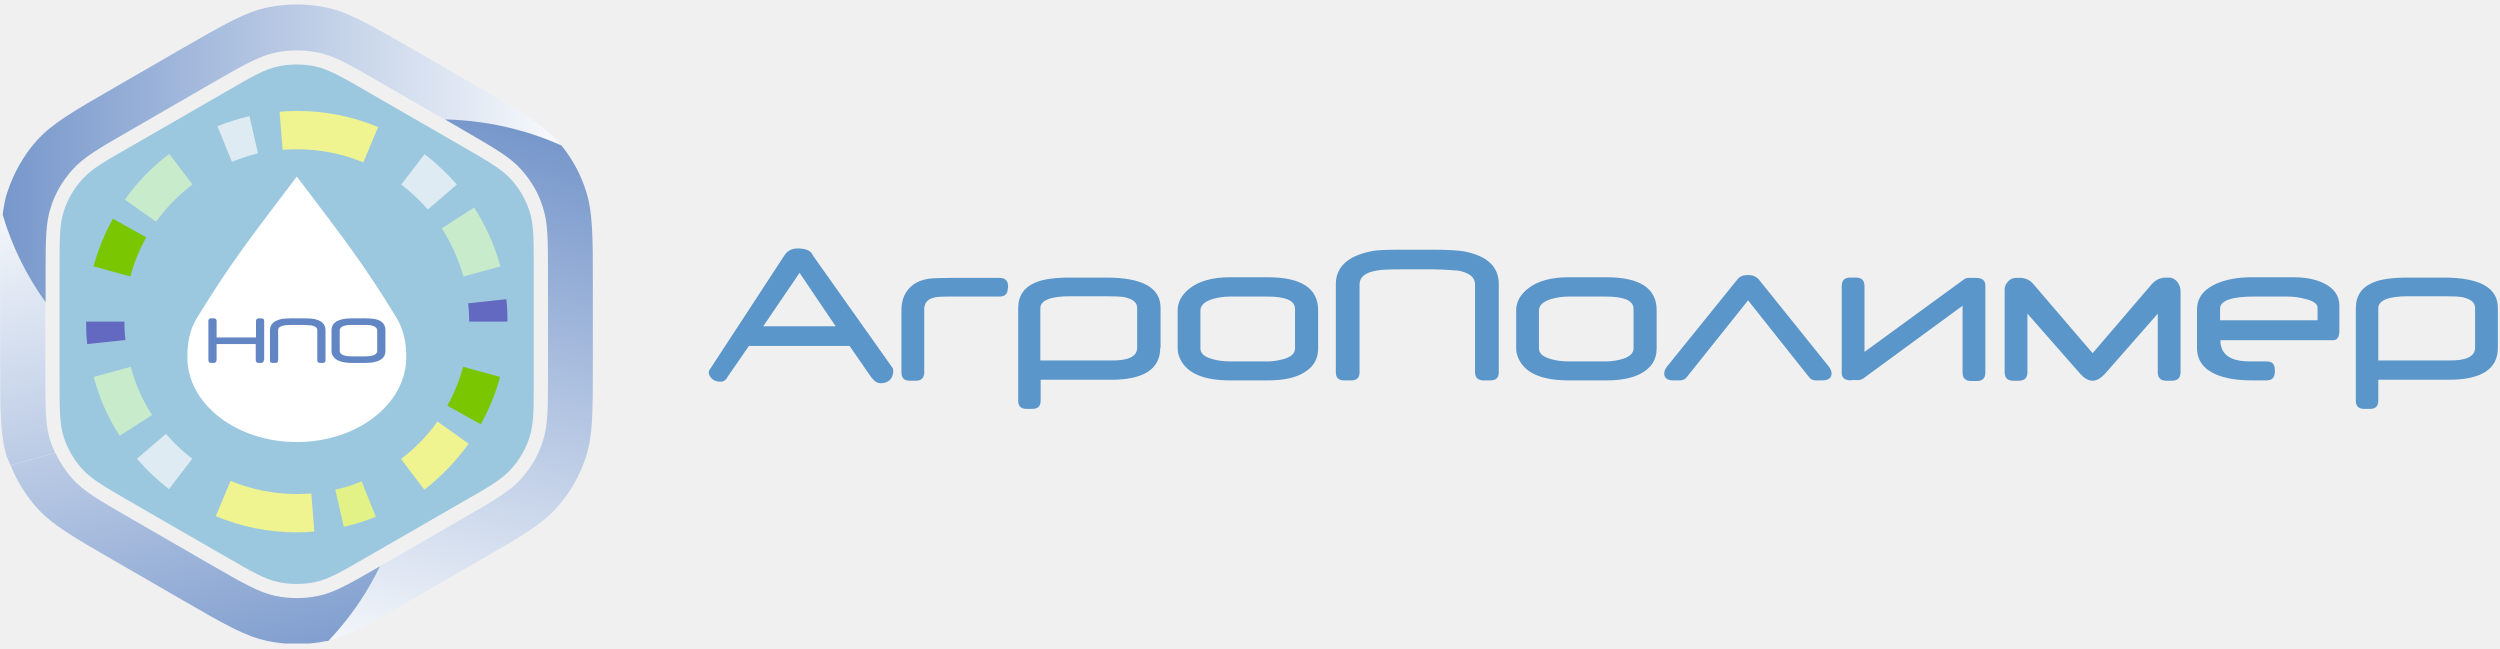
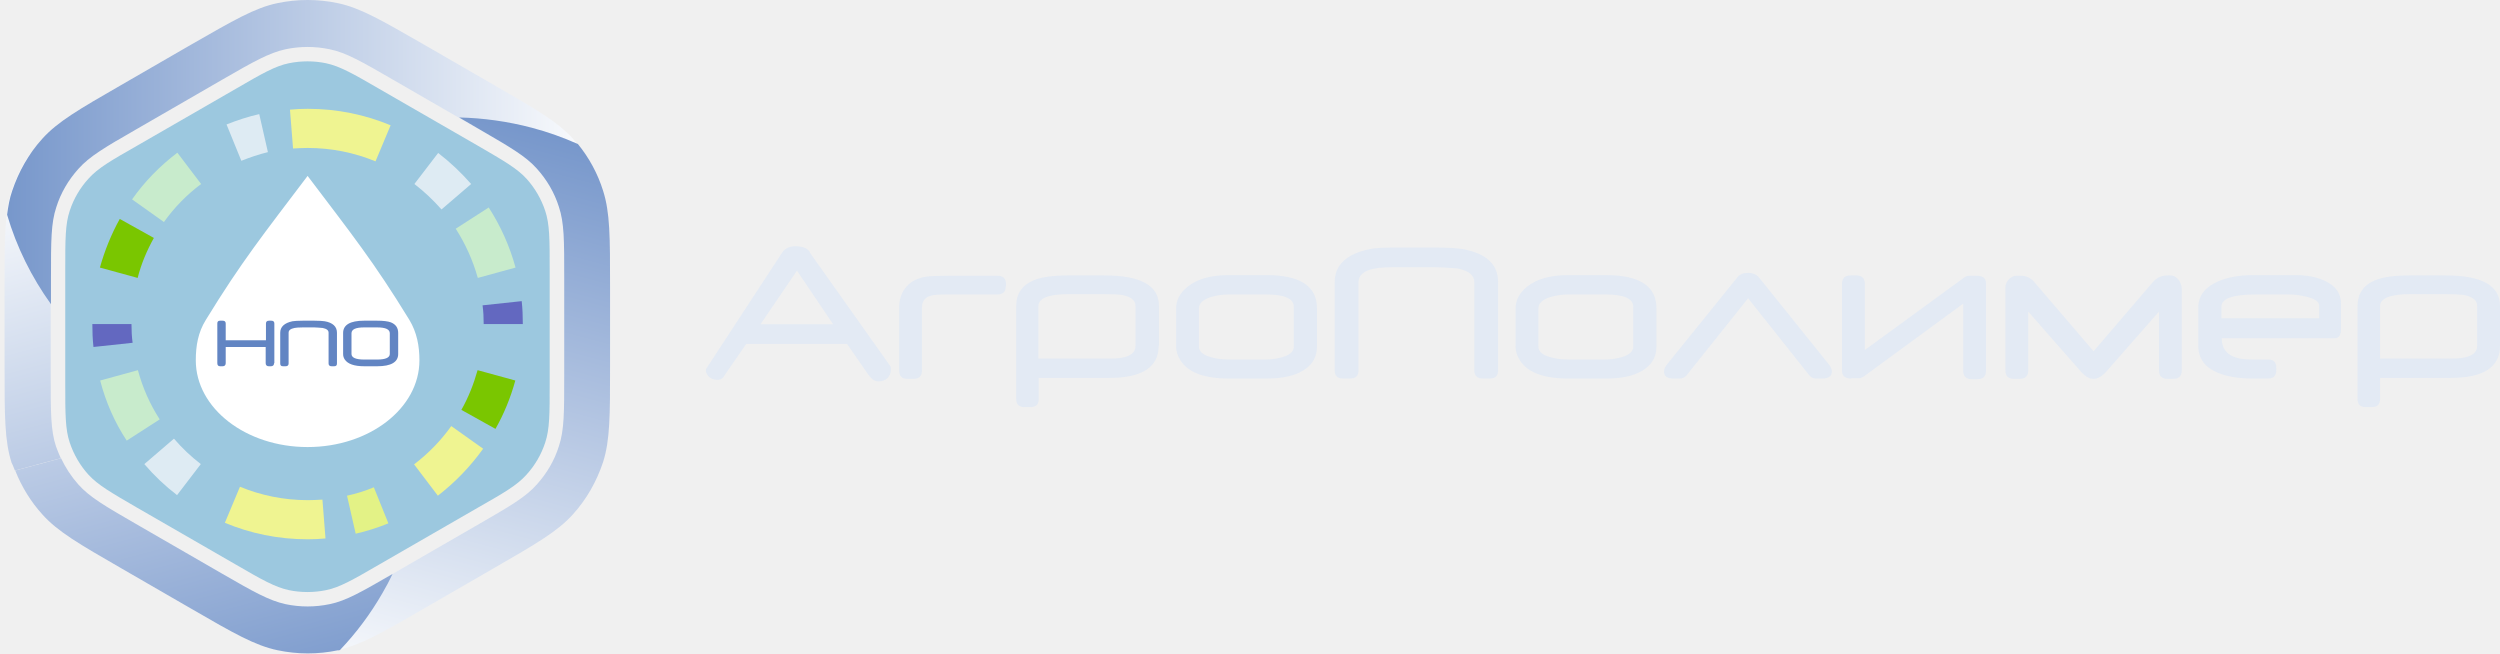
- <svg xmlns="http://www.w3.org/2000/svg" width="266" height="69" viewBox="0 0 266 69" fill="none">
-   <g clip-path="url(#clip0_389_5036)">
-     <path d="M95.005 39.195C95.039 39.296 95.039 39.43 95.039 39.531C95.039 39.902 94.904 40.205 94.669 40.44C94.4 40.676 94.097 40.777 93.726 40.777C93.322 40.777 92.986 40.541 92.649 40.07L90.394 36.805H79.689L77.434 40.07C77.367 40.205 77.299 40.306 77.232 40.373C77.064 40.541 76.895 40.609 76.66 40.609C76.188 40.609 75.818 40.44 75.582 40.104C75.481 39.935 75.414 39.801 75.414 39.666C75.414 39.565 75.414 39.498 75.448 39.43L83.459 27.177C83.796 26.639 84.335 26.403 85.008 26.437C85.816 26.47 86.321 26.706 86.489 27.177L95.005 39.195ZM88.913 34.718L85.075 29.029L81.204 34.718H88.913ZM107.225 30.678C107.225 31.284 106.922 31.553 106.316 31.553H101.031C100.156 31.553 99.55 31.587 99.281 31.688C98.641 31.856 98.338 32.294 98.338 32.934V39.599C98.338 40.205 98.035 40.508 97.463 40.508H96.79C96.184 40.508 95.914 40.205 95.914 39.599V32.967C95.914 31.789 96.352 30.88 97.227 30.241C97.631 29.971 98.136 29.769 98.742 29.668C99.213 29.601 100.055 29.567 101.199 29.567H106.35C106.956 29.567 107.259 29.87 107.259 30.476V30.678H107.225ZM123.45 37.007C123.45 39.262 121.7 40.407 118.232 40.407H110.726V42.628C110.726 43.234 110.423 43.504 109.851 43.504H109.211C108.605 43.504 108.336 43.2 108.336 42.628V32.799C108.336 31.452 108.975 30.544 110.221 30.039C111.029 29.702 112.241 29.534 113.856 29.534H117.694C121.565 29.534 123.484 30.611 123.484 32.765V37.007H123.45ZM120.993 37.007V32.765C120.993 32.193 120.555 31.823 119.646 31.621C119.276 31.553 118.603 31.52 117.66 31.52H113.89C111.769 31.52 110.692 31.957 110.692 32.799V38.353H118.199C120.084 38.387 120.993 37.916 120.993 37.007ZM140.248 37.074C140.248 38.353 139.608 39.262 138.329 39.868C137.454 40.272 136.309 40.474 134.895 40.474H130.889C128.297 40.474 126.581 39.834 125.773 38.555C125.47 38.084 125.302 37.613 125.302 37.074V33.035C125.302 32.159 125.705 31.385 126.547 30.712C127.557 29.904 129.004 29.5 130.889 29.5H134.895C138.463 29.5 140.248 30.678 140.248 33.001V37.074ZM137.79 37.074V32.866C137.79 31.991 136.814 31.553 134.828 31.553H130.923C130.216 31.553 129.577 31.654 129.004 31.823C128.163 32.092 127.725 32.496 127.725 33.035V37.074C127.725 37.613 128.163 37.983 129.038 38.218C129.61 38.387 130.25 38.454 130.957 38.454H134.862C135.468 38.454 136.073 38.353 136.646 38.185C137.42 37.949 137.79 37.579 137.79 37.074ZM149.033 26.571H152.534C154.083 26.571 155.126 26.639 155.732 26.74C158.223 27.211 159.469 28.355 159.469 30.241V39.599C159.469 40.205 159.166 40.474 158.593 40.474H157.853C157.247 40.474 156.944 40.171 156.944 39.599V30.241C156.944 29.5 156.338 29.029 155.16 28.793C153.914 28.692 153.073 28.659 152.568 28.659H149.033C147.788 28.659 146.913 28.692 146.441 28.793C145.263 28.995 144.657 29.5 144.657 30.241V39.599C144.657 40.205 144.354 40.474 143.748 40.474H143.008C142.402 40.474 142.133 40.171 142.133 39.599V30.241C142.133 28.423 143.378 27.245 145.869 26.74C146.374 26.605 147.451 26.571 149.033 26.571ZM176.266 37.074C176.266 38.353 175.627 39.262 174.347 39.868C173.472 40.272 172.328 40.474 170.914 40.474H166.908C164.316 40.474 162.599 39.834 161.791 38.555C161.488 38.084 161.32 37.613 161.32 37.074V33.035C161.32 32.159 161.724 31.385 162.566 30.712C163.576 29.904 165.023 29.5 166.908 29.5H170.914C174.482 29.5 176.266 30.678 176.266 33.001V37.074ZM173.809 37.074V32.866C173.809 31.991 172.833 31.553 170.847 31.553H166.942C166.235 31.553 165.595 31.654 165.023 31.823C164.181 32.092 163.744 32.496 163.744 33.035V37.074C163.744 37.613 164.181 37.983 165.057 38.218C165.629 38.387 166.268 38.454 166.975 38.454H170.88C171.486 38.454 172.092 38.353 172.664 38.185C173.405 37.949 173.809 37.579 173.809 37.074ZM194.578 38.993C194.78 39.262 194.881 39.498 194.881 39.733C194.881 40.205 194.545 40.474 193.872 40.474H193.198C192.895 40.474 192.693 40.373 192.491 40.137L185.995 31.957L179.464 40.137C179.296 40.339 179.06 40.474 178.757 40.474H178.084C177.411 40.474 177.074 40.238 177.074 39.733C177.074 39.498 177.175 39.262 177.377 38.993L184.884 29.702C185.119 29.399 185.49 29.264 185.995 29.264C186.499 29.264 186.87 29.433 187.139 29.736L194.578 38.993ZM196.968 40.474C196.295 40.474 195.959 40.205 195.959 39.666V30.442C195.959 29.837 196.262 29.534 196.867 29.534H197.473C198.079 29.534 198.382 29.837 198.382 30.442V37.444L208.952 29.736C209.121 29.601 209.289 29.567 209.491 29.567H210.231C210.905 29.567 211.241 29.837 211.241 30.375V39.632C211.241 40.238 210.938 40.541 210.332 40.541H209.726C209.121 40.541 208.818 40.238 208.818 39.632V32.53L198.248 40.272C198.079 40.373 197.911 40.44 197.743 40.44H196.968V40.474ZM216.392 30.274L222.653 37.579L228.914 30.274C229.352 29.769 229.856 29.534 230.496 29.534H230.765C231.136 29.534 231.439 29.702 231.674 30.005C231.876 30.274 232.011 30.611 232.011 30.981V39.599C232.011 40.205 231.708 40.508 231.102 40.508H230.496C229.89 40.508 229.587 40.205 229.587 39.599V33.371L224.033 39.7C223.562 40.238 223.09 40.508 222.653 40.508C222.181 40.508 221.744 40.238 221.273 39.7L215.718 33.371V39.599C215.718 40.205 215.415 40.508 214.809 40.508H214.204C213.598 40.508 213.295 40.205 213.295 39.599V30.779C213.295 30.476 213.429 30.207 213.665 29.938C213.934 29.668 214.204 29.567 214.506 29.567H214.776C215.449 29.534 215.988 29.769 216.392 30.274ZM248.909 35.189C248.909 35.862 248.674 36.199 248.236 36.199H236.252C236.252 37.714 237.296 38.454 239.383 38.454H241.167C241.773 38.454 242.042 38.757 242.042 39.363V39.565C242.042 40.171 241.739 40.474 241.167 40.474H239.619C238.07 40.474 236.825 40.272 235.848 39.868C234.468 39.296 233.761 38.353 233.761 37.007V32.967C233.761 31.688 234.468 30.779 235.848 30.173C236.858 29.736 238.104 29.5 239.551 29.5H244.062C245.274 29.5 246.317 29.702 247.193 30.106C248.337 30.645 248.909 31.452 248.909 32.53V35.189ZM246.587 34.078V32.732C246.587 32.328 246.115 31.991 245.206 31.789C244.567 31.621 243.927 31.553 243.355 31.553H239.854C237.43 31.553 236.219 31.991 236.219 32.833V34.078H246.587ZM265.774 37.007C265.774 39.262 264.024 40.407 260.556 40.407H253.05V42.628C253.05 43.234 252.747 43.504 252.175 43.504H251.535C250.929 43.504 250.66 43.2 250.66 42.628V32.799C250.66 31.452 251.299 30.544 252.545 30.039C253.353 29.702 254.565 29.534 256.18 29.534H259.984C263.855 29.534 265.774 30.611 265.774 32.765V37.007ZM263.35 37.007V32.765C263.35 32.193 262.913 31.823 262.004 31.621C261.634 31.553 260.96 31.52 260.018 31.52H256.248C254.127 31.52 253.05 31.957 253.05 32.799V38.353H260.556C262.408 38.387 263.35 37.916 263.35 37.007Z" fill="#5A96C9" />
-     <path d="M1.097 49.479L5.872 48.198C5.697 47.791 5.522 47.383 5.377 46.975C4.824 45.316 4.824 43.452 4.824 39.725V29.302C4.824 25.575 4.824 23.712 5.377 22.052C5.843 20.567 6.629 19.228 7.677 18.064C8.58 17.044 9.773 16.258 11.753 15.094C9.162 15.123 6.541 15.472 3.979 16.171C3.543 16.288 3.077 16.433 2.64 16.549C1.825 17.743 1.213 19.024 0.747 20.393C0.02 22.664 0.02 25.226 0.02 30.321V38.736C0.02 43.831 0.02 46.364 0.747 48.664C0.893 48.926 0.98 49.217 1.097 49.479Z" fill="url(#paint0_linear_389_5036)" />
-     <path d="M0.281 22.839C0.398 21.936 0.543 21.121 0.805 20.364C1.475 18.355 2.523 16.492 3.95 14.919C5.551 13.143 7.764 11.862 12.16 9.329L19.468 5.107C23.894 2.574 26.078 1.293 28.436 0.798C30.503 0.362 32.658 0.362 34.725 0.798C37.083 1.293 39.267 2.574 43.693 5.107L51.001 9.329C55.426 11.891 57.61 13.143 59.211 14.919C60.143 15.967 60.929 17.103 61.541 18.355C61.016 21.907 59.91 25.285 58.309 28.371C58.309 25.255 58.25 23.567 57.755 22.053C57.29 20.568 56.504 19.228 55.455 18.064C54.291 16.754 52.66 15.822 49.458 13.959L40.432 8.747C37.2 6.883 35.599 5.952 33.881 5.602C32.367 5.282 30.794 5.282 29.28 5.602C27.563 5.981 25.961 6.883 22.729 8.747L13.704 13.959C10.472 15.822 8.87 16.754 7.706 18.064C6.658 19.228 5.871 20.568 5.406 22.053C4.852 23.712 4.852 25.576 4.852 29.302V32.156C2.843 29.361 1.271 26.216 0.281 22.839Z" fill="url(#paint1_linear_389_5036)" />
-     <path d="M18.445 57.778L22.725 60.253C25.957 62.116 27.558 63.048 29.276 63.397C30.79 63.718 32.363 63.718 33.877 63.397C35.594 63.019 37.196 62.116 40.428 60.253L49.453 55.041C52.685 53.178 54.287 52.246 55.451 50.936C56.499 49.771 57.285 48.432 57.751 46.947C58.305 45.287 58.305 43.424 58.305 39.697V29.274C58.305 25.547 58.305 23.684 57.751 22.024C57.285 20.539 56.499 19.2 55.451 18.035C54.287 16.725 52.656 15.793 49.453 13.93L47.357 12.707C49.861 12.765 52.423 13.115 54.956 13.784C56.616 14.221 58.217 14.803 59.731 15.473C60.896 16.9 61.798 18.559 62.352 20.335C63.08 22.606 63.08 25.169 63.08 30.264V38.678C63.08 43.773 63.08 46.306 62.352 48.607C61.682 50.615 60.634 52.479 59.207 54.051C57.606 55.827 55.393 57.108 50.996 59.641L43.688 63.863C39.263 66.425 37.079 67.677 34.721 68.172C32.654 68.609 30.499 68.609 28.432 68.172C27.413 67.939 26.394 67.59 25.229 67.037C22.405 64.416 20.105 61.272 18.445 57.778Z" fill="url(#paint2_linear_389_5036)" />
-     <path d="M34.953 68.171C36.642 66.394 38.127 64.415 39.379 62.231C39.758 61.59 40.107 60.921 40.427 60.251C37.195 62.114 35.594 63.046 33.876 63.396C32.362 63.716 30.79 63.716 29.276 63.396C27.558 63.017 25.957 62.114 22.725 60.251L13.699 55.039C10.467 53.176 8.866 52.244 7.701 50.934C6.973 50.119 6.362 49.187 5.896 48.197L1.121 49.478C1.791 51.167 2.752 52.739 3.974 54.079C5.576 55.855 7.789 57.136 12.185 59.669L19.493 63.891C23.919 66.453 26.102 67.705 28.461 68.2C30.528 68.636 32.682 68.636 34.75 68.2C34.808 68.229 34.866 68.2 34.953 68.171Z" fill="url(#paint3_linear_389_5036)" />
-     <path d="M24.126 9.705C26.833 8.133 28.202 7.347 29.628 7.056C30.91 6.794 32.22 6.794 33.501 7.056C34.957 7.376 36.296 8.133 39.004 9.705L49.311 15.645C52.018 17.217 53.387 18.003 54.377 19.081C55.25 20.041 55.92 21.206 56.327 22.429C56.793 23.826 56.793 25.399 56.793 28.543V40.452C56.793 43.596 56.793 45.168 56.327 46.566C55.92 47.818 55.25 48.953 54.377 49.914C53.387 51.02 52.018 51.807 49.311 53.35L39.004 59.289C36.296 60.861 34.927 61.648 33.501 61.939C32.22 62.201 30.91 62.201 29.628 61.939C28.173 61.618 26.833 60.861 24.126 59.289L13.819 53.35C11.111 51.778 9.742 50.991 8.753 49.914C7.879 48.953 7.209 47.789 6.802 46.566C6.336 45.168 6.336 43.596 6.336 40.452V28.543C6.336 25.399 6.336 23.826 6.802 22.429C7.209 21.177 7.879 20.041 8.753 19.081C9.742 17.974 11.111 17.188 13.819 15.645L24.126 9.705Z" fill="#9CC8DF" />
-     <path d="M16.612 23.594L13.293 21.235C14.603 19.372 16.204 17.741 18.01 16.373L20.485 19.634C19 20.74 17.689 22.08 16.612 23.594Z" fill="#C8EBCC" />
-     <path d="M47.008 24.295L50.444 22.082C51.666 23.974 52.627 26.1 53.239 28.342L49.308 29.419C48.784 27.556 47.998 25.838 47.008 24.295Z" fill="#C8EBCC" />
-     <path d="M12.742 46.366L16.178 44.154C15.159 42.581 14.402 40.864 13.907 39.029L9.977 40.107C10.559 42.349 11.491 44.474 12.742 46.366Z" fill="#C8EBCC" />
-     <path d="M38.475 51.225C37.572 51.603 36.641 51.894 35.68 52.098L36.582 56.058C37.747 55.796 38.911 55.417 39.989 54.98L38.475 51.225Z" fill="#E3F286" />
-     <path d="M53.881 31.834C53.968 32.62 53.997 33.435 53.997 34.221H49.921C49.921 33.552 49.892 32.911 49.805 32.271L53.881 31.834Z" fill="#6368C0" />
-     <path d="M9.277 36.608C9.189 35.822 9.16 35.007 9.16 34.221H13.236C13.236 34.89 13.265 35.531 13.353 36.171L9.277 36.608Z" fill="#6368C0" />
-     <path d="M13.876 29.417L9.945 28.34C10.44 26.564 11.139 24.846 12.012 23.273L15.565 25.253C14.837 26.564 14.254 27.932 13.876 29.417Z" fill="#7AC600" />
-     <path d="M53.213 40.107L49.282 39.029C48.875 40.485 48.322 41.883 47.594 43.164L51.146 45.144C52.019 43.6 52.718 41.912 53.213 40.107Z" fill="#7AC600" />
-     <path d="M24.68 17.218L23.137 13.433C24.243 12.996 25.379 12.617 26.543 12.355L27.446 16.315C26.485 16.548 25.553 16.868 24.68 17.218Z" fill="#DEEBF3" />
-     <path d="M42.699 19.634L45.174 16.402C46.426 17.363 47.562 18.44 48.61 19.634L45.523 22.284C44.65 21.294 43.718 20.42 42.699 19.634Z" fill="#DEEBF3" />
-     <path d="M17.981 52.041L20.456 48.81C19.436 48.024 18.505 47.15 17.66 46.16L14.574 48.81C15.593 50.003 16.729 51.081 17.981 52.041Z" fill="#DEEBF3" />
-     <path d="M30.07 15.937C30.565 15.908 31.089 15.879 31.584 15.879C34.088 15.879 36.476 16.374 38.659 17.276L40.232 13.521C37.582 12.414 34.67 11.803 31.613 11.803C30.973 11.803 30.361 11.832 29.75 11.89L30.07 15.937Z" fill="#EFF491" />
-     <path d="M49.863 47.208L46.544 44.85C45.467 46.364 44.157 47.703 42.672 48.838L45.147 52.099C46.952 50.702 48.524 49.071 49.863 47.208Z" fill="#EFF491" />
-     <path d="M33.443 56.554C32.831 56.613 32.22 56.642 31.579 56.642C28.522 56.642 25.61 56.03 22.961 54.924L24.533 51.168C26.717 52.071 29.104 52.566 31.608 52.566C32.132 52.566 32.627 52.536 33.122 52.507L33.443 56.554Z" fill="#EFF491" />
-     <path d="M31.58 47.033C38.014 47.033 43.226 42.986 43.226 38.007C43.226 36.493 42.964 35.096 42.178 33.785C38.451 27.7 36.18 24.876 31.58 18.791C26.98 24.876 24.709 27.7 20.982 33.785C20.166 35.096 19.934 36.493 19.934 38.007C19.934 42.986 25.145 47.033 31.58 47.033Z" fill="white" />
-     <path d="M28.082 38.297C28.082 38.501 27.966 38.617 27.762 38.617H27.529C27.325 38.617 27.209 38.501 27.209 38.297V36.608H23.045V38.297C23.045 38.501 22.929 38.617 22.725 38.617H22.463C22.259 38.617 22.172 38.501 22.172 38.297V34.162C22.172 33.958 22.259 33.871 22.463 33.871H22.725C22.929 33.871 23.045 33.958 23.045 34.162V35.909H27.238V34.162C27.238 33.958 27.355 33.871 27.558 33.871H27.791C27.995 33.871 28.111 33.958 28.111 34.162V38.297H28.082ZM31.081 33.871H32.275C32.799 33.871 33.148 33.9 33.352 33.929C34.197 34.075 34.633 34.483 34.633 35.123V38.326C34.633 38.53 34.546 38.617 34.342 38.617H34.08C33.876 38.617 33.76 38.53 33.76 38.326V35.123C33.76 34.861 33.556 34.715 33.148 34.628C32.741 34.599 32.45 34.57 32.275 34.57H31.081C30.645 34.57 30.353 34.599 30.208 34.628C29.8 34.715 29.596 34.861 29.596 35.123V38.326C29.596 38.53 29.48 38.617 29.276 38.617H29.014C28.81 38.617 28.723 38.53 28.723 38.326V35.123C28.723 34.512 29.16 34.104 30.004 33.929C30.179 33.9 30.557 33.871 31.081 33.871ZM41.01 37.336C41.01 38.18 40.282 38.617 38.826 38.617H37.487C36.438 38.617 35.769 38.384 35.449 37.918C35.332 37.743 35.274 37.569 35.274 37.336V35.152C35.274 34.308 36.002 33.871 37.458 33.871H38.797C39.467 33.871 39.932 33.929 40.253 34.046C40.748 34.25 41.01 34.599 41.01 35.152V37.336ZM40.136 37.336V35.181C40.136 34.774 39.7 34.57 38.826 34.57H37.458C36.584 34.57 36.147 34.774 36.147 35.181V37.336C36.147 37.714 36.584 37.918 37.458 37.918H38.826C39.7 37.918 40.136 37.714 40.136 37.336Z" fill="#6285C3" />
-   </g>
+ <svg xmlns="http://www.w3.org/2000/svg" width="264" height="69" viewBox="0 0 264 69" fill="none">
+   <path d="M94.043 38.7C94.077 38.801 94.077 38.935 94.077 39.035C94.077 39.404 93.943 39.706 93.708 39.94C93.44 40.175 93.139 40.275 92.77 40.275C92.368 40.275 92.033 40.041 91.698 39.572L89.453 36.322H78.8L76.555 39.572C76.488 39.706 76.421 39.806 76.354 39.873C76.186 40.041 76.019 40.108 75.784 40.108C75.316 40.108 74.947 39.94 74.712 39.605C74.612 39.438 74.545 39.303 74.545 39.169C74.545 39.069 74.545 39.002 74.578 38.935L82.552 26.74C82.887 26.204 83.423 25.97 84.093 26.003C84.897 26.037 85.4 26.271 85.567 26.74L94.043 38.7ZM87.979 34.245L84.16 28.583L80.307 34.245H87.979ZM106.205 30.224C106.205 30.828 105.903 31.096 105.3 31.096H100.04C99.169 31.096 98.566 31.129 98.298 31.23C97.662 31.397 97.36 31.832 97.36 32.469V39.102C97.36 39.706 97.058 40.007 96.489 40.007H95.819C95.216 40.007 94.948 39.706 94.948 39.102V32.503C94.948 31.33 95.383 30.425 96.254 29.789C96.656 29.521 97.159 29.32 97.762 29.219C98.231 29.152 99.069 29.119 100.208 29.119H105.333C105.937 29.119 106.238 29.42 106.238 30.023V30.224H106.205ZM122.353 36.523C122.353 38.767 120.61 39.907 117.16 39.907H109.689V42.118C109.689 42.721 109.387 42.989 108.818 42.989H108.181C107.578 42.989 107.31 42.687 107.31 42.118V32.335C107.31 30.995 107.947 30.09 109.186 29.588C109.99 29.253 111.196 29.085 112.804 29.085H116.624C120.476 29.085 122.386 30.157 122.386 32.302V36.523H122.353ZM119.907 36.523V32.302C119.907 31.732 119.471 31.363 118.567 31.163C118.198 31.096 117.528 31.062 116.59 31.062H112.838C110.727 31.062 109.655 31.497 109.655 32.335V37.863H117.126C119.002 37.896 119.907 37.427 119.907 36.523ZM139.07 36.59C139.07 37.863 138.434 38.767 137.161 39.37C136.29 39.773 135.15 39.974 133.743 39.974H129.757C127.177 39.974 125.468 39.337 124.664 38.064C124.363 37.595 124.195 37.126 124.195 36.59V32.57C124.195 31.698 124.597 30.928 125.435 30.258C126.44 29.454 127.88 29.052 129.757 29.052H133.743C137.295 29.052 139.07 30.224 139.07 32.536V36.59ZM136.625 36.59V32.402C136.625 31.531 135.653 31.096 133.676 31.096H129.79C129.087 31.096 128.45 31.196 127.88 31.363C127.043 31.631 126.607 32.033 126.607 32.57V36.59C126.607 37.126 127.043 37.494 127.914 37.729C128.484 37.896 129.12 37.963 129.824 37.963H133.71C134.313 37.963 134.916 37.863 135.485 37.695C136.256 37.461 136.625 37.092 136.625 36.59ZM147.814 26.137H151.299C152.84 26.137 153.878 26.204 154.481 26.305C156.96 26.774 158.2 27.913 158.2 29.789V39.102C158.2 39.706 157.898 39.974 157.329 39.974H156.592C155.989 39.974 155.687 39.672 155.687 39.102V29.789C155.687 29.052 155.084 28.583 153.912 28.348C152.672 28.248 151.835 28.214 151.332 28.214H147.814C146.575 28.214 145.704 28.248 145.235 28.348C144.062 28.549 143.459 29.052 143.459 29.789V39.102C143.459 39.706 143.157 39.974 142.554 39.974H141.817C141.214 39.974 140.946 39.672 140.946 39.102V29.789C140.946 27.98 142.186 26.807 144.665 26.305C145.168 26.171 146.24 26.137 147.814 26.137ZM174.918 36.59C174.918 37.863 174.281 38.767 173.008 39.37C172.137 39.773 170.998 39.974 169.591 39.974H165.604C163.024 39.974 161.316 39.337 160.512 38.064C160.21 37.595 160.043 37.126 160.043 36.59V32.57C160.043 31.698 160.445 30.928 161.282 30.258C162.287 29.454 163.728 29.052 165.604 29.052H169.591C173.142 29.052 174.918 30.224 174.918 32.536V36.59ZM172.472 36.59V32.402C172.472 31.531 171.5 31.096 169.524 31.096H165.637C164.934 31.096 164.297 31.196 163.728 31.363C162.89 31.631 162.455 32.033 162.455 32.57V36.59C162.455 37.126 162.89 37.494 163.761 37.729C164.331 37.896 164.967 37.963 165.671 37.963H169.557C170.16 37.963 170.763 37.863 171.333 37.695C172.07 37.461 172.472 37.092 172.472 36.59ZM193.143 38.499C193.344 38.767 193.444 39.002 193.444 39.236C193.444 39.706 193.109 39.974 192.439 39.974H191.769C191.468 39.974 191.267 39.873 191.066 39.639L184.6 31.497L178.1 39.639C177.933 39.84 177.698 39.974 177.397 39.974H176.727C176.057 39.974 175.722 39.739 175.722 39.236C175.722 39.002 175.822 38.767 176.023 38.499L183.494 29.253C183.729 28.951 184.097 28.817 184.6 28.817C185.102 28.817 185.471 28.985 185.739 29.286L193.143 38.499ZM195.521 39.974C194.851 39.974 194.516 39.706 194.516 39.169V29.99C194.516 29.387 194.818 29.085 195.421 29.085H196.024C196.627 29.085 196.929 29.387 196.929 29.99V36.958L207.448 29.286C207.616 29.152 207.783 29.119 207.984 29.119H208.721C209.391 29.119 209.726 29.387 209.726 29.923V39.136C209.726 39.739 209.425 40.041 208.822 40.041H208.219C207.616 40.041 207.314 39.739 207.314 39.136V32.067L196.795 39.773C196.627 39.873 196.46 39.94 196.292 39.94H195.521V39.974ZM214.852 29.822L221.084 37.092L227.315 29.822C227.751 29.32 228.253 29.085 228.89 29.085H229.158C229.526 29.085 229.828 29.253 230.062 29.554C230.263 29.822 230.397 30.157 230.397 30.526V39.102C230.397 39.706 230.096 40.007 229.493 40.007H228.89C228.287 40.007 227.985 39.706 227.985 39.102V32.905L222.457 39.203C221.988 39.739 221.519 40.007 221.084 40.007C220.615 40.007 220.179 39.739 219.71 39.203L214.182 32.905V39.102C214.182 39.706 213.881 40.007 213.278 40.007H212.675C212.072 40.007 211.77 39.706 211.77 39.102V30.325C211.77 30.023 211.904 29.755 212.139 29.487C212.407 29.219 212.675 29.119 212.976 29.119H213.244C213.914 29.085 214.45 29.32 214.852 29.822ZM247.215 34.714C247.215 35.384 246.981 35.719 246.545 35.719H234.619C234.619 37.226 235.657 37.963 237.734 37.963H239.51C240.113 37.963 240.381 38.265 240.381 38.868V39.069C240.381 39.672 240.079 39.974 239.51 39.974H237.969C236.428 39.974 235.188 39.773 234.217 39.37C232.843 38.801 232.139 37.863 232.139 36.523V32.503C232.139 31.23 232.843 30.325 234.217 29.722C235.222 29.286 236.461 29.052 237.902 29.052H242.391C243.597 29.052 244.636 29.253 245.507 29.655C246.646 30.191 247.215 30.995 247.215 32.067V34.714ZM244.904 33.608V32.268C244.904 31.866 244.435 31.531 243.53 31.33C242.894 31.163 242.257 31.096 241.688 31.096H238.203C235.791 31.096 234.585 31.531 234.585 32.369V33.608H244.904ZM264 36.523C264 38.767 262.258 39.907 258.807 39.907H251.336V42.118C251.336 42.721 251.035 42.989 250.465 42.989H249.829C249.226 42.989 248.957 42.687 248.957 42.118V32.335C248.957 30.995 249.594 30.09 250.834 29.588C251.638 29.253 252.844 29.085 254.452 29.085H258.238C262.09 29.085 264 30.157 264 32.302V36.523ZM261.588 36.523V32.302C261.588 31.732 261.152 31.363 260.248 31.163C259.879 31.096 259.209 31.062 258.271 31.062H254.519C252.408 31.062 251.336 31.497 251.336 32.335V37.863H258.807C260.65 37.896 261.588 37.427 261.588 36.523Z" fill="#E3EAF4" />
+   <path d="M1.577 49.687L6.418 48.388C6.241 47.975 6.063 47.562 5.916 47.149C5.355 45.466 5.355 43.577 5.355 39.798V29.231C5.355 25.452 5.355 23.563 5.916 21.881C6.388 20.375 7.185 19.017 8.248 17.837C9.163 16.803 10.373 16.006 12.38 14.826C9.753 14.855 7.097 15.209 4.499 15.918C4.056 16.036 3.584 16.183 3.141 16.302C2.315 17.512 1.695 18.811 1.222 20.198C0.484 22.5 0.484 25.098 0.484 30.264V38.795C0.484 43.961 0.484 46.529 1.222 48.861C1.37 49.126 1.458 49.422 1.577 49.687Z" fill="url(#paint0_linear_426_2055)" />
+   <path d="M0.75 22.678C0.868 21.763 1.016 20.936 1.281 20.169C1.96 18.132 3.023 16.243 4.469 14.649C6.093 12.848 8.336 11.549 12.794 8.981L20.203 4.701C24.69 2.133 26.904 0.834 29.294 0.332C31.39 -0.111 33.575 -0.111 35.67 0.332C38.062 0.834 40.275 2.133 44.762 4.701L52.171 8.981C56.658 11.579 58.872 12.848 60.496 14.649C61.44 15.711 62.237 16.863 62.857 18.132C62.326 21.733 61.204 25.157 59.581 28.286C59.581 25.128 59.522 23.416 59.02 21.881C58.547 20.375 57.75 19.017 56.688 17.837C55.507 16.508 53.854 15.564 50.607 13.675L41.456 8.391C38.18 6.501 36.556 5.557 34.815 5.203C33.279 4.878 31.686 4.878 30.151 5.203C28.409 5.586 26.785 6.501 23.509 8.391L14.358 13.675C11.082 15.564 9.458 16.508 8.277 17.837C7.215 19.017 6.418 20.375 5.945 21.881C5.384 23.563 5.384 25.452 5.384 29.231V32.124C3.348 29.29 1.754 26.102 0.75 22.678Z" fill="url(#paint1_linear_426_2055)" />
+   <path d="M19.17 58.099L23.509 60.608C26.786 62.497 28.409 63.442 30.151 63.796C31.686 64.121 33.28 64.121 34.815 63.796C36.556 63.413 38.18 62.497 41.456 60.608L50.607 55.324C53.884 53.435 55.507 52.491 56.688 51.162C57.751 49.981 58.548 48.624 59.02 47.118C59.581 45.436 59.581 43.546 59.581 39.768V29.2C59.581 25.422 59.581 23.533 59.02 21.85C58.548 20.345 57.751 18.987 56.688 17.806C55.507 16.478 53.854 15.533 50.607 13.644L48.482 12.404C51.02 12.463 53.618 12.818 56.186 13.496C57.869 13.939 59.492 14.53 61.027 15.209C62.208 16.655 63.123 18.337 63.684 20.138C64.422 22.441 64.422 25.038 64.422 30.204V38.735C64.422 43.901 64.422 46.469 63.684 48.801C63.005 50.837 61.942 52.727 60.496 54.321C58.873 56.121 56.629 57.42 52.172 59.988L44.763 64.269C40.276 66.866 38.062 68.135 35.671 68.637C33.575 69.08 31.391 69.08 29.295 68.637C28.262 68.401 27.229 68.047 26.048 67.486C23.184 64.829 20.852 61.641 19.17 58.099Z" fill="url(#paint2_linear_426_2055)" />
+   <path d="M35.906 68.639C37.618 66.838 39.124 64.831 40.393 62.617C40.777 61.968 41.131 61.289 41.456 60.61C38.179 62.499 36.556 63.444 34.814 63.798C33.279 64.123 31.685 64.123 30.15 63.798C28.408 63.414 26.785 62.499 23.508 60.61L14.357 55.326C11.081 53.437 9.457 52.492 8.277 51.164C7.539 50.337 6.919 49.393 6.447 48.389L1.605 49.688C2.284 51.4 3.259 52.994 4.498 54.352C6.122 56.153 8.365 57.451 12.822 60.02L20.232 64.3C24.718 66.897 26.932 68.167 29.323 68.668C31.419 69.111 33.604 69.111 35.7 68.668C35.758 68.698 35.818 68.668 35.906 68.639Z" fill="url(#paint3_linear_426_2055)" />
+   <path d="M24.927 9.364C27.672 7.77 29.059 6.973 30.506 6.678C31.804 6.412 33.133 6.412 34.431 6.678C35.907 7.002 37.265 7.77 40.011 9.364L50.46 15.386C53.205 16.98 54.593 17.777 55.596 18.869C56.482 19.843 57.161 21.024 57.574 22.264C58.046 23.68 58.046 25.274 58.046 28.462V40.536C58.046 43.724 58.046 45.318 57.574 46.734C57.161 48.004 56.482 49.155 55.596 50.129C54.593 51.251 53.205 52.048 50.46 53.612L40.011 59.634C37.265 61.228 35.878 62.025 34.431 62.32C33.133 62.586 31.804 62.586 30.506 62.32C29.03 61.996 27.672 61.228 24.927 59.634L14.477 53.612C11.732 52.018 10.344 51.221 9.341 50.129C8.455 49.155 7.776 47.974 7.363 46.734C6.891 45.318 6.891 43.724 6.891 40.536V28.462C6.891 25.274 6.891 23.68 7.363 22.264C7.776 20.994 8.455 19.843 9.341 18.869C10.344 17.747 11.732 16.95 14.477 15.386L24.927 9.364Z" fill="#9CC8DF" />
+   <path d="M17.312 23.446L13.947 21.055C15.276 19.165 16.899 17.512 18.729 16.125L21.238 19.431C19.733 20.553 18.405 21.911 17.312 23.446Z" fill="#C8EBCC" />
+   <path d="M48.125 24.153L51.608 21.91C52.848 23.828 53.822 25.983 54.442 28.256L50.457 29.348C49.926 27.459 49.129 25.718 48.125 24.153Z" fill="#C8EBCC" />
+   <path d="M13.382 46.529L16.866 44.286C15.832 42.692 15.065 40.95 14.563 39.09L10.578 40.182C11.168 42.456 12.113 44.61 13.382 46.529Z" fill="#C8EBCC" />
+   <path d="M39.478 51.458C38.563 51.842 37.619 52.137 36.645 52.344L37.56 56.358C38.74 56.092 39.921 55.709 41.013 55.266L39.478 51.458Z" fill="#E3F286" />
+   <path d="M55.092 31.8C55.18 32.597 55.21 33.423 55.21 34.22H51.077C51.077 33.541 51.047 32.892 50.959 32.243L55.092 31.8Z" fill="#6368C0" />
+   <path d="M9.87 36.641C9.781 35.844 9.752 35.017 9.752 34.22H13.885C13.885 34.899 13.914 35.549 14.003 36.198L9.87 36.641Z" fill="#6368C0" />
+   <path d="M14.536 29.349L10.551 28.256C11.053 26.456 11.761 24.714 12.647 23.12L16.248 25.127C15.51 26.456 14.919 27.843 14.536 29.349Z" fill="#7AC600" />
+   <path d="M54.418 40.182L50.433 39.09C50.02 40.566 49.459 41.983 48.721 43.282L52.322 45.289C53.208 43.725 53.916 42.013 54.418 40.182Z" fill="#7AC600" />
+   <path d="M25.486 16.98L23.922 13.143C25.044 12.7 26.195 12.316 27.376 12.05L28.291 16.065C27.317 16.301 26.372 16.626 25.486 16.98Z" fill="#DEEBF3" />
+   <path d="M43.76 19.43L46.269 16.154C47.538 17.128 48.689 18.22 49.752 19.43L46.623 22.117C45.737 21.113 44.793 20.227 43.76 19.43Z" fill="#DEEBF3" />
+   <path d="M18.696 52.285L21.205 49.008C20.172 48.211 19.227 47.325 18.371 46.322L15.242 49.008C16.275 50.218 17.427 51.31 18.696 52.285Z" fill="#DEEBF3" />
+   <path d="M30.946 15.682C31.448 15.653 31.979 15.623 32.481 15.623C35.019 15.623 37.44 16.125 39.654 17.04L41.248 13.232C38.562 12.111 35.61 11.491 32.51 11.491C31.861 11.491 31.241 11.52 30.621 11.579L30.946 15.682Z" fill="#EFF491" />
+   <path d="M51.02 47.385L47.654 44.994C46.562 46.529 45.234 47.887 43.728 49.038L46.238 52.344C48.068 50.927 49.662 49.274 51.02 47.385Z" fill="#EFF491" />
+   <path d="M34.373 56.861C33.753 56.92 33.133 56.949 32.484 56.949C29.384 56.949 26.432 56.33 23.746 55.208L25.34 51.4C27.554 52.315 29.974 52.817 32.513 52.817C33.044 52.817 33.546 52.787 34.048 52.758L34.373 56.861Z" fill="#EFF491" />
+   <path d="M32.483 47.209C39.007 47.209 44.291 43.106 44.291 38.058C44.291 36.523 44.025 35.106 43.228 33.778C39.45 27.608 37.147 24.745 32.483 18.576C27.819 24.745 25.517 27.608 21.738 33.778C20.912 35.106 20.676 36.523 20.676 38.058C20.676 43.106 25.96 47.209 32.483 47.209Z" fill="white" />
+   <path d="M28.942 38.352C28.942 38.559 28.823 38.677 28.617 38.677H28.381C28.174 38.677 28.056 38.559 28.056 38.352V36.64H23.835V38.352C23.835 38.559 23.717 38.677 23.51 38.677H23.244C23.038 38.677 22.949 38.559 22.949 38.352V34.16C22.949 33.954 23.038 33.865 23.244 33.865H23.51C23.717 33.865 23.835 33.954 23.835 34.16V35.931H28.085V34.16C28.085 33.954 28.203 33.865 28.41 33.865H28.646C28.853 33.865 28.971 33.954 28.971 34.16V38.352H28.942ZM31.982 33.865H33.192C33.724 33.865 34.078 33.895 34.284 33.924C35.14 34.072 35.583 34.485 35.583 35.135V38.382C35.583 38.588 35.495 38.677 35.288 38.677H35.022C34.816 38.677 34.698 38.588 34.698 38.382V35.135C34.698 34.869 34.491 34.721 34.078 34.633C33.664 34.603 33.369 34.574 33.192 34.574H31.982C31.539 34.574 31.244 34.603 31.096 34.633C30.683 34.721 30.477 34.869 30.477 35.135V38.382C30.477 38.588 30.358 38.677 30.152 38.677H29.886C29.68 38.677 29.591 38.588 29.591 38.382V35.135C29.591 34.515 30.034 34.101 30.89 33.924C31.067 33.895 31.451 33.865 31.982 33.865ZM42.048 37.378C42.048 38.234 41.31 38.677 39.834 38.677H38.476C37.413 38.677 36.734 38.441 36.41 37.968C36.292 37.791 36.233 37.614 36.233 37.378V35.164C36.233 34.308 36.971 33.865 38.447 33.865H39.804C40.483 33.865 40.956 33.924 41.28 34.042C41.782 34.249 42.048 34.603 42.048 35.164V37.378ZM41.162 37.378V35.194C41.162 34.78 40.719 34.574 39.834 34.574H38.447C37.561 34.574 37.118 34.78 37.118 35.194V37.378C37.118 37.762 37.561 37.968 38.447 37.968H39.834C40.719 37.968 41.162 37.762 41.162 37.378Z" fill="#6285C3" />
  <defs>
-     <linearGradient id="paint0_linear_389_5036" x1="2.204" y1="16.64" x2="18.481" y2="77.387" gradientUnits="userSpaceOnUse">
+     <linearGradient id="paint0_linear_426_2055" x1="2.699" y1="16.394" x2="19.201" y2="77.982" gradientUnits="userSpaceOnUse">
      <stop stop-color="white" />
      <stop offset="1" stop-color="#7797CB" />
    </linearGradient>
-     <linearGradient id="paint1_linear_389_5036" x1="0.134" y1="16.309" x2="63.024" y2="16.309" gradientUnits="userSpaceOnUse">
+     <linearGradient id="paint1_linear_426_2055" x1="0.601" y1="16.057" x2="64.361" y2="16.057" gradientUnits="userSpaceOnUse">
      <stop stop-color="#7797CB" />
      <stop offset="1" stop-color="white" />
    </linearGradient>
-     <linearGradient id="paint2_linear_389_5036" x1="51.223" y1="12.834" x2="34.946" y2="73.58" gradientUnits="userSpaceOnUse">
+     <linearGradient id="paint2_linear_426_2055" x1="52.402" y1="12.533" x2="35.899" y2="74.12" gradientUnits="userSpaceOnUse">
      <stop stop-color="#7797CB" />
      <stop offset="1" stop-color="white" />
    </linearGradient>
-     <linearGradient id="paint3_linear_389_5036" x1="26.241" y1="75.306" x2="9.964" y2="14.559" gradientUnits="userSpaceOnUse">
+     <linearGradient id="paint3_linear_426_2055" x1="27.073" y1="75.873" x2="10.571" y2="14.285" gradientUnits="userSpaceOnUse">
      <stop stop-color="#7797CB" />
      <stop offset="1" stop-color="white" />
    </linearGradient>
-     <clipPath id="clip0_389_5036">
-       <rect width="265.754" height="68" fill="white" transform="translate(0.0195312 0.470703)" />
-     </clipPath>
  </defs>
</svg>
